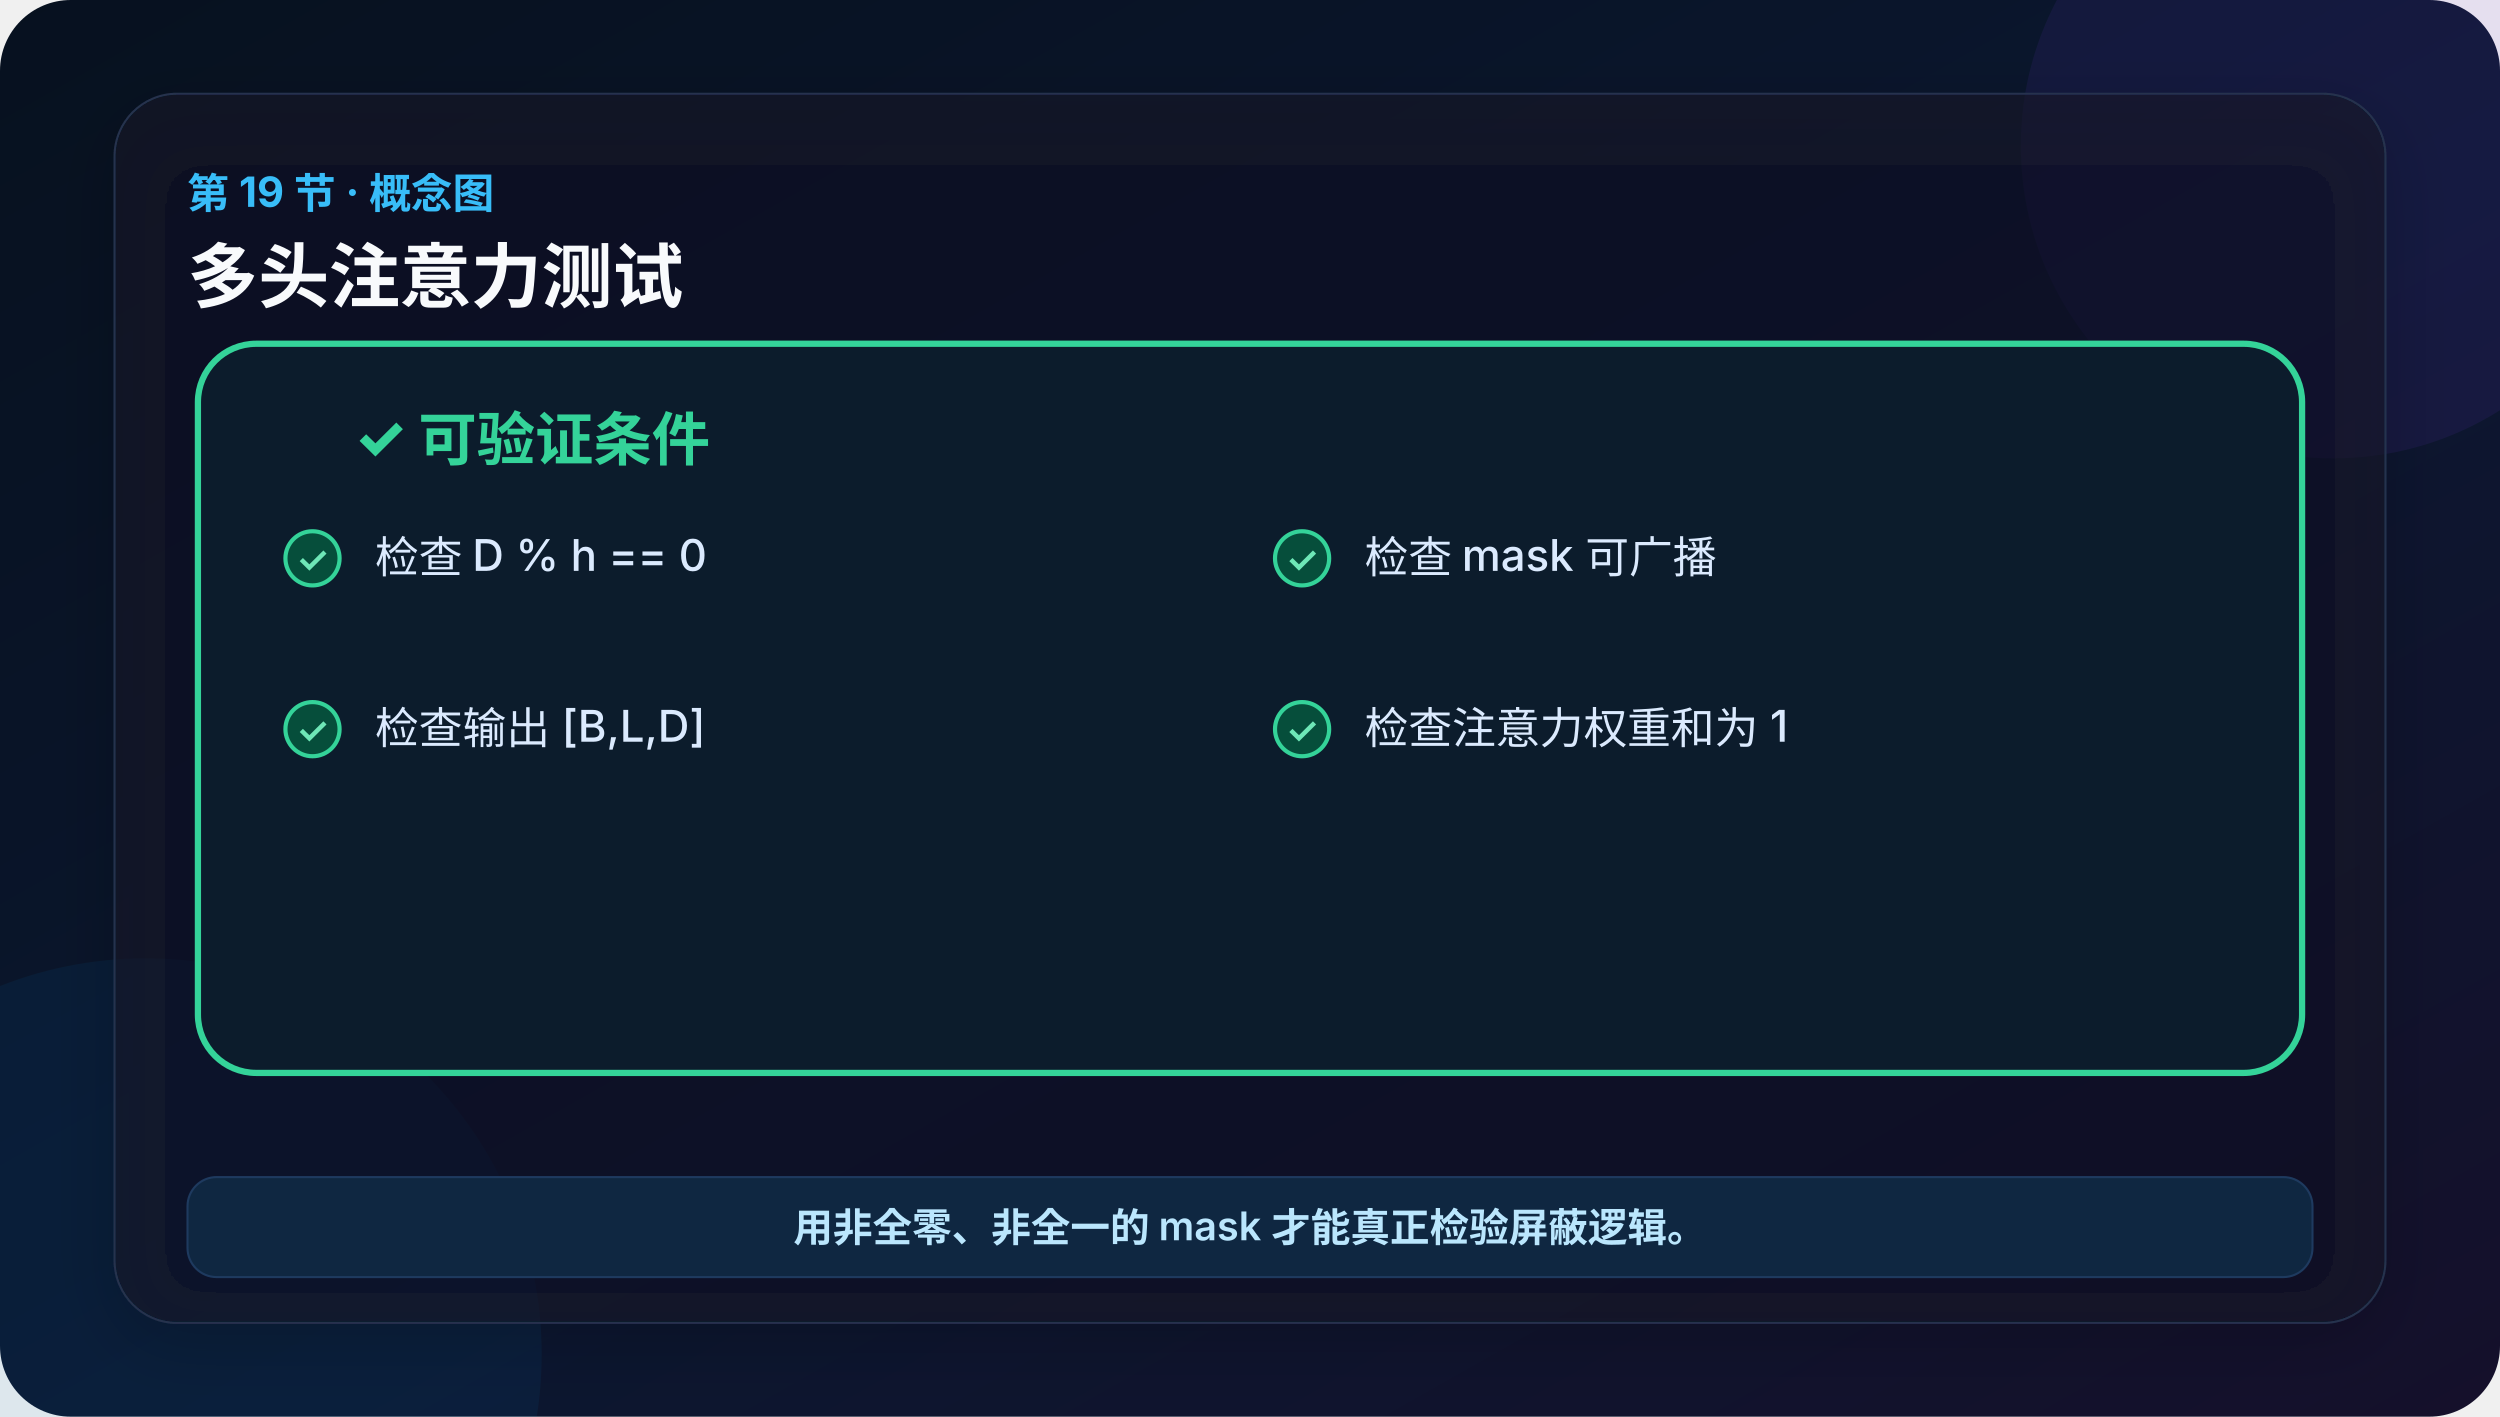
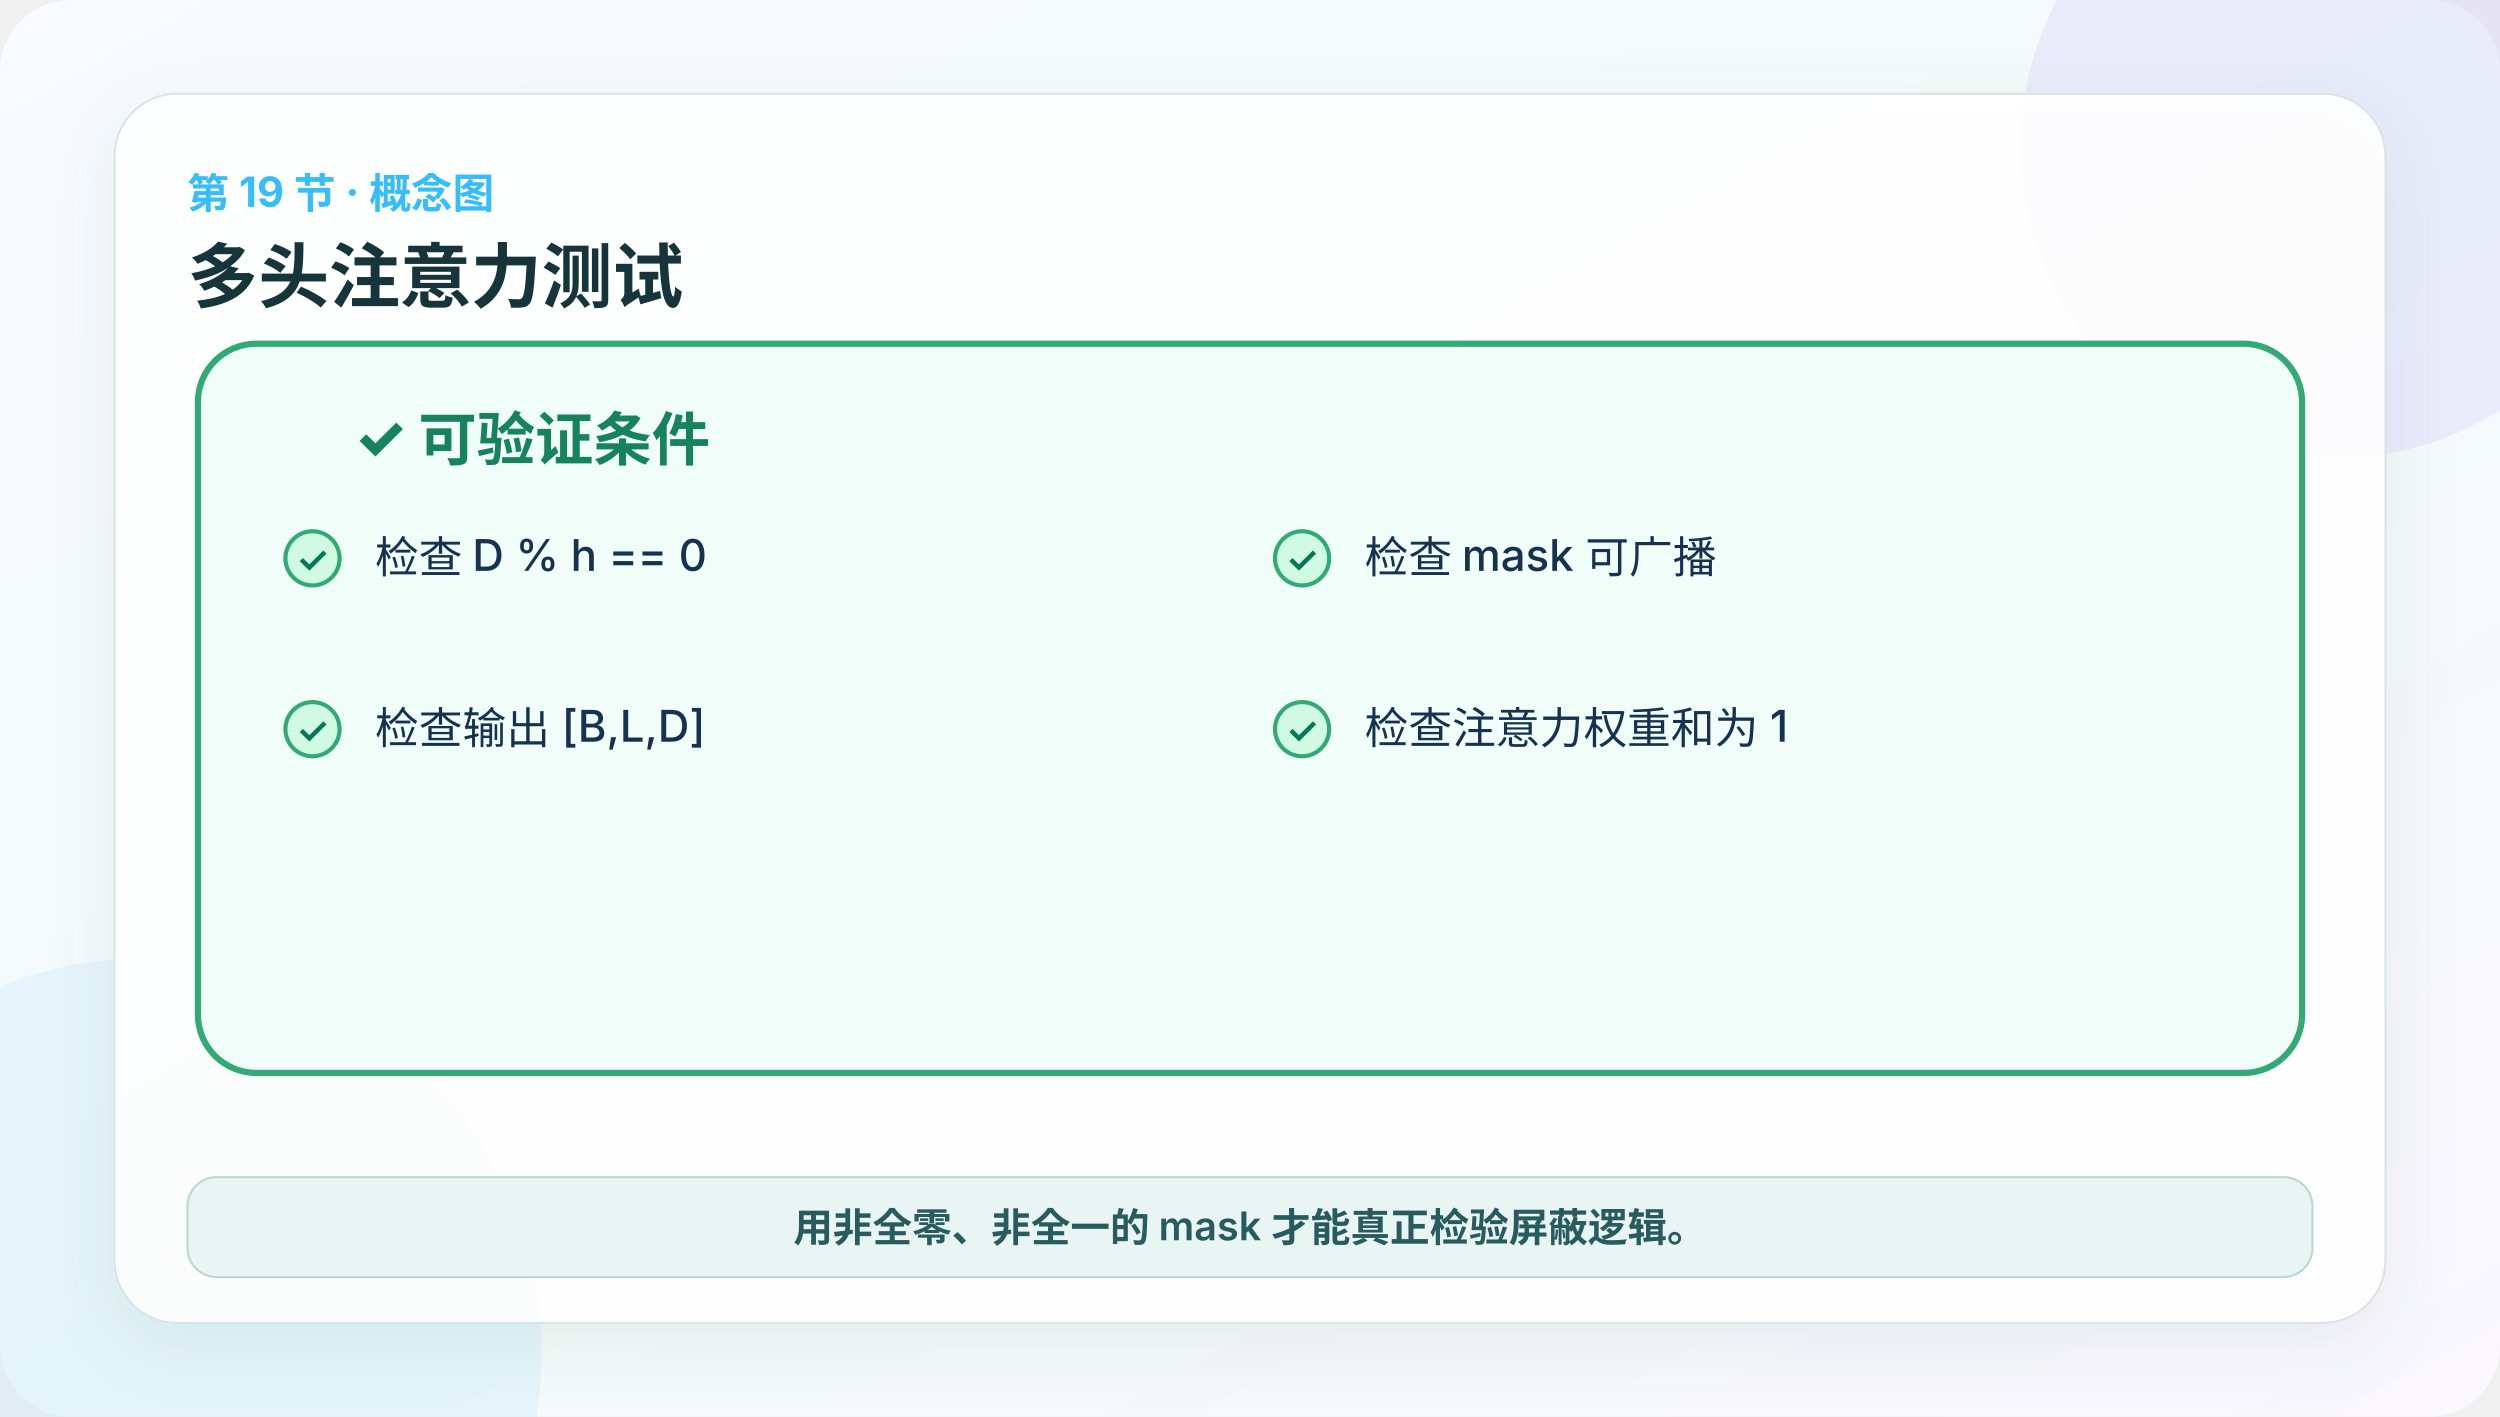
<svg xmlns="http://www.w3.org/2000/svg" width="1200" height="680" viewBox="0 0 1200 680" role="img" aria-labelledby="title desc">
  <defs>
    <linearGradient id="bg" x1="0" y1="0" x2="1" y2="1">
-       <stop offset="0" stop-color="#07111f" />
-       <stop offset="0.55" stop-color="#0b1730" />
-       <stop offset="1" stop-color="#15102b" />
+       <stop offset="0" stop-color="#f8fbff" />
+       <stop offset="0.55" stop-color="#f4fbf9" />
+       <stop offset="1" stop-color="#faf7ff" />
    </linearGradient>
    <filter id="shadow" x="-20%" y="-20%" width="140%" height="140%">
-       <feDropShadow dx="0" dy="10" stdDeviation="16" flood-color="#000" flood-opacity=".3" />
+       <feDropShadow dx="0" dy="10" stdDeviation="16" flood-color="#47716d" flood-opacity=".12" />
    </filter>
    <marker id="arrow" viewBox="0 0 10 10" refX="9" refY="5" markerWidth="7" markerHeight="7" orient="auto-start-reverse">
      <path d="M 0 0 L 10 5 L 0 10 z" fill="#64748b" />
    </marker>
  </defs>
  <rect width="1200" height="680" rx="34" fill="url(#bg)" />
-   <circle cx="1120" cy="70" r="150" fill="#7c3aed" opacity=".09" />
-   <circle cx="70" cy="650" r="190" fill="#0284c7" opacity=".08" />
+   <circle cx="1120" cy="70" r="150" fill="#c4b5fd" opacity=".22" />
+   <circle cx="70" cy="650" r="190" fill="#bae6fd" opacity=".28" />
  <g filter="url(#shadow)">
-     <rect x="55" y="45" width="1090" height="590" rx="30" fill="#081426" fill-opacity=".6" stroke="#26334d" />
+     <rect x="55" y="45" width="1090" height="590" rx="30" fill="#ffffff" fill-opacity=".88" stroke="#d9e5e3" />
  </g>
  <text x="90" y="100" font-family="Inter, PingFang SC, Microsoft YaHei, sans-serif" font-size="20" font-weight="700" fill="#38bdf8">第 19 节 · 概念图</text>
-   <text x="90" y="145" font-family="Inter, PingFang SC, Microsoft YaHei, sans-serif" font-size="34" font-weight="800" fill="#f8fafc">多头注意力测试</text>
+   <text x="90" y="145" font-family="Inter, PingFang SC, Microsoft YaHei, sans-serif" font-size="34" font-weight="800" fill="#17343a">多头注意力测试</text>
  <g font-family="Inter, PingFang SC, Microsoft YaHei, sans-serif">
-     <rect x="95" y="165" width="1010" height="350" rx="28" fill="#0c1c2c" stroke="#34d399" stroke-width="3" />
-     <text x="170" y="220" text-anchor="start" font-size="28" font-weight="800" fill="#34d399">✓  可验证条件</text>
-     <circle cx="150" cy="268" r="13" fill="#064e3b" stroke="#34d399" stroke-width="2" />
-     <text x="150" y="275" text-anchor="middle" font-size="18" font-weight="600" fill="#6ee7b7">✓</text>
-     <text x="180" y="275" text-anchor="start" font-size="21" font-weight="500" fill="#dbeafe">检查 D % h == 0</text>
-     <circle cx="625" cy="268" r="13" fill="#064e3b" stroke="#34d399" stroke-width="2" />
-     <text x="625" y="275" text-anchor="middle" font-size="18" font-weight="600" fill="#6ee7b7">✓</text>
-     <text x="655" y="275" text-anchor="start" font-size="21" font-weight="500" fill="#dbeafe">检查 mask 可广播</text>
-     <circle cx="150" cy="350" r="13" fill="#064e3b" stroke="#34d399" stroke-width="2" />
-     <text x="150" y="357" text-anchor="middle" font-size="18" font-weight="600" fill="#6ee7b7">✓</text>
-     <text x="180" y="357" text-anchor="start" font-size="21" font-weight="500" fill="#dbeafe">检查输出 [B,L,D]</text>
-     <circle cx="625" cy="350" r="13" fill="#064e3b" stroke="#34d399" stroke-width="2" />
-     <text x="625" y="357" text-anchor="middle" font-size="18" font-weight="600" fill="#6ee7b7">✓</text>
-     <text x="655" y="357" text-anchor="start" font-size="21" font-weight="500" fill="#dbeafe">检查注意力权重和为 1</text>
+     <rect x="95" y="165" width="1010" height="350" rx="28" fill="#f0fdf9" stroke="#34a978" stroke-width="3" />
+     <text x="170" y="220" text-anchor="start" font-size="28" font-weight="800" fill="#16835e">✓  可验证条件</text>
+     <circle cx="150" cy="268" r="13" fill="#d1fae5" stroke="#34a978" stroke-width="2" />
+     <text x="150" y="275" text-anchor="middle" font-size="18" font-weight="600" fill="#047857">✓</text>
+     <text x="180" y="275" text-anchor="start" font-size="21" font-weight="500" fill="#16324f">检查 D % h == 0</text>
+     <circle cx="625" cy="268" r="13" fill="#d1fae5" stroke="#34a978" stroke-width="2" />
+     <text x="625" y="275" text-anchor="middle" font-size="18" font-weight="600" fill="#047857">✓</text>
+     <text x="655" y="275" text-anchor="start" font-size="21" font-weight="500" fill="#16324f">检查 mask 可广播</text>
+     <circle cx="150" cy="350" r="13" fill="#d1fae5" stroke="#34a978" stroke-width="2" />
+     <text x="150" y="357" text-anchor="middle" font-size="18" font-weight="600" fill="#047857">✓</text>
+     <text x="180" y="357" text-anchor="start" font-size="21" font-weight="500" fill="#16324f">检查输出 [B,L,D]</text>
+     <circle cx="625" cy="350" r="13" fill="#d1fae5" stroke="#34a978" stroke-width="2" />
+     <text x="625" y="357" text-anchor="middle" font-size="18" font-weight="600" fill="#047857">✓</text>
+     <text x="655" y="357" text-anchor="start" font-size="21" font-weight="500" fill="#16324f">检查注意力权重和为 1</text>
  </g>
-   <rect x="90" y="565" width="1020" height="48" rx="14" fill="#0f2741" stroke="#1e3a5f" />
-   <text x="600" y="596" text-anchor="middle" font-family="Inter, PingFang SC, Microsoft YaHei, sans-serif" font-size="19" font-weight="600" fill="#bae6fd">用非全零、非全一的 mask 才能真正检验屏蔽逻辑。</text>
+   <rect x="90" y="565" width="1020" height="48" rx="14" fill="#e8f5f2" stroke="#b9d8d3" />
+   <text x="600" y="596" text-anchor="middle" font-family="Inter, PingFang SC, Microsoft YaHei, sans-serif" font-size="19" font-weight="600" fill="#285b5d">用非全零、非全一的 mask 才能真正检验屏蔽逻辑。</text>
</svg>
